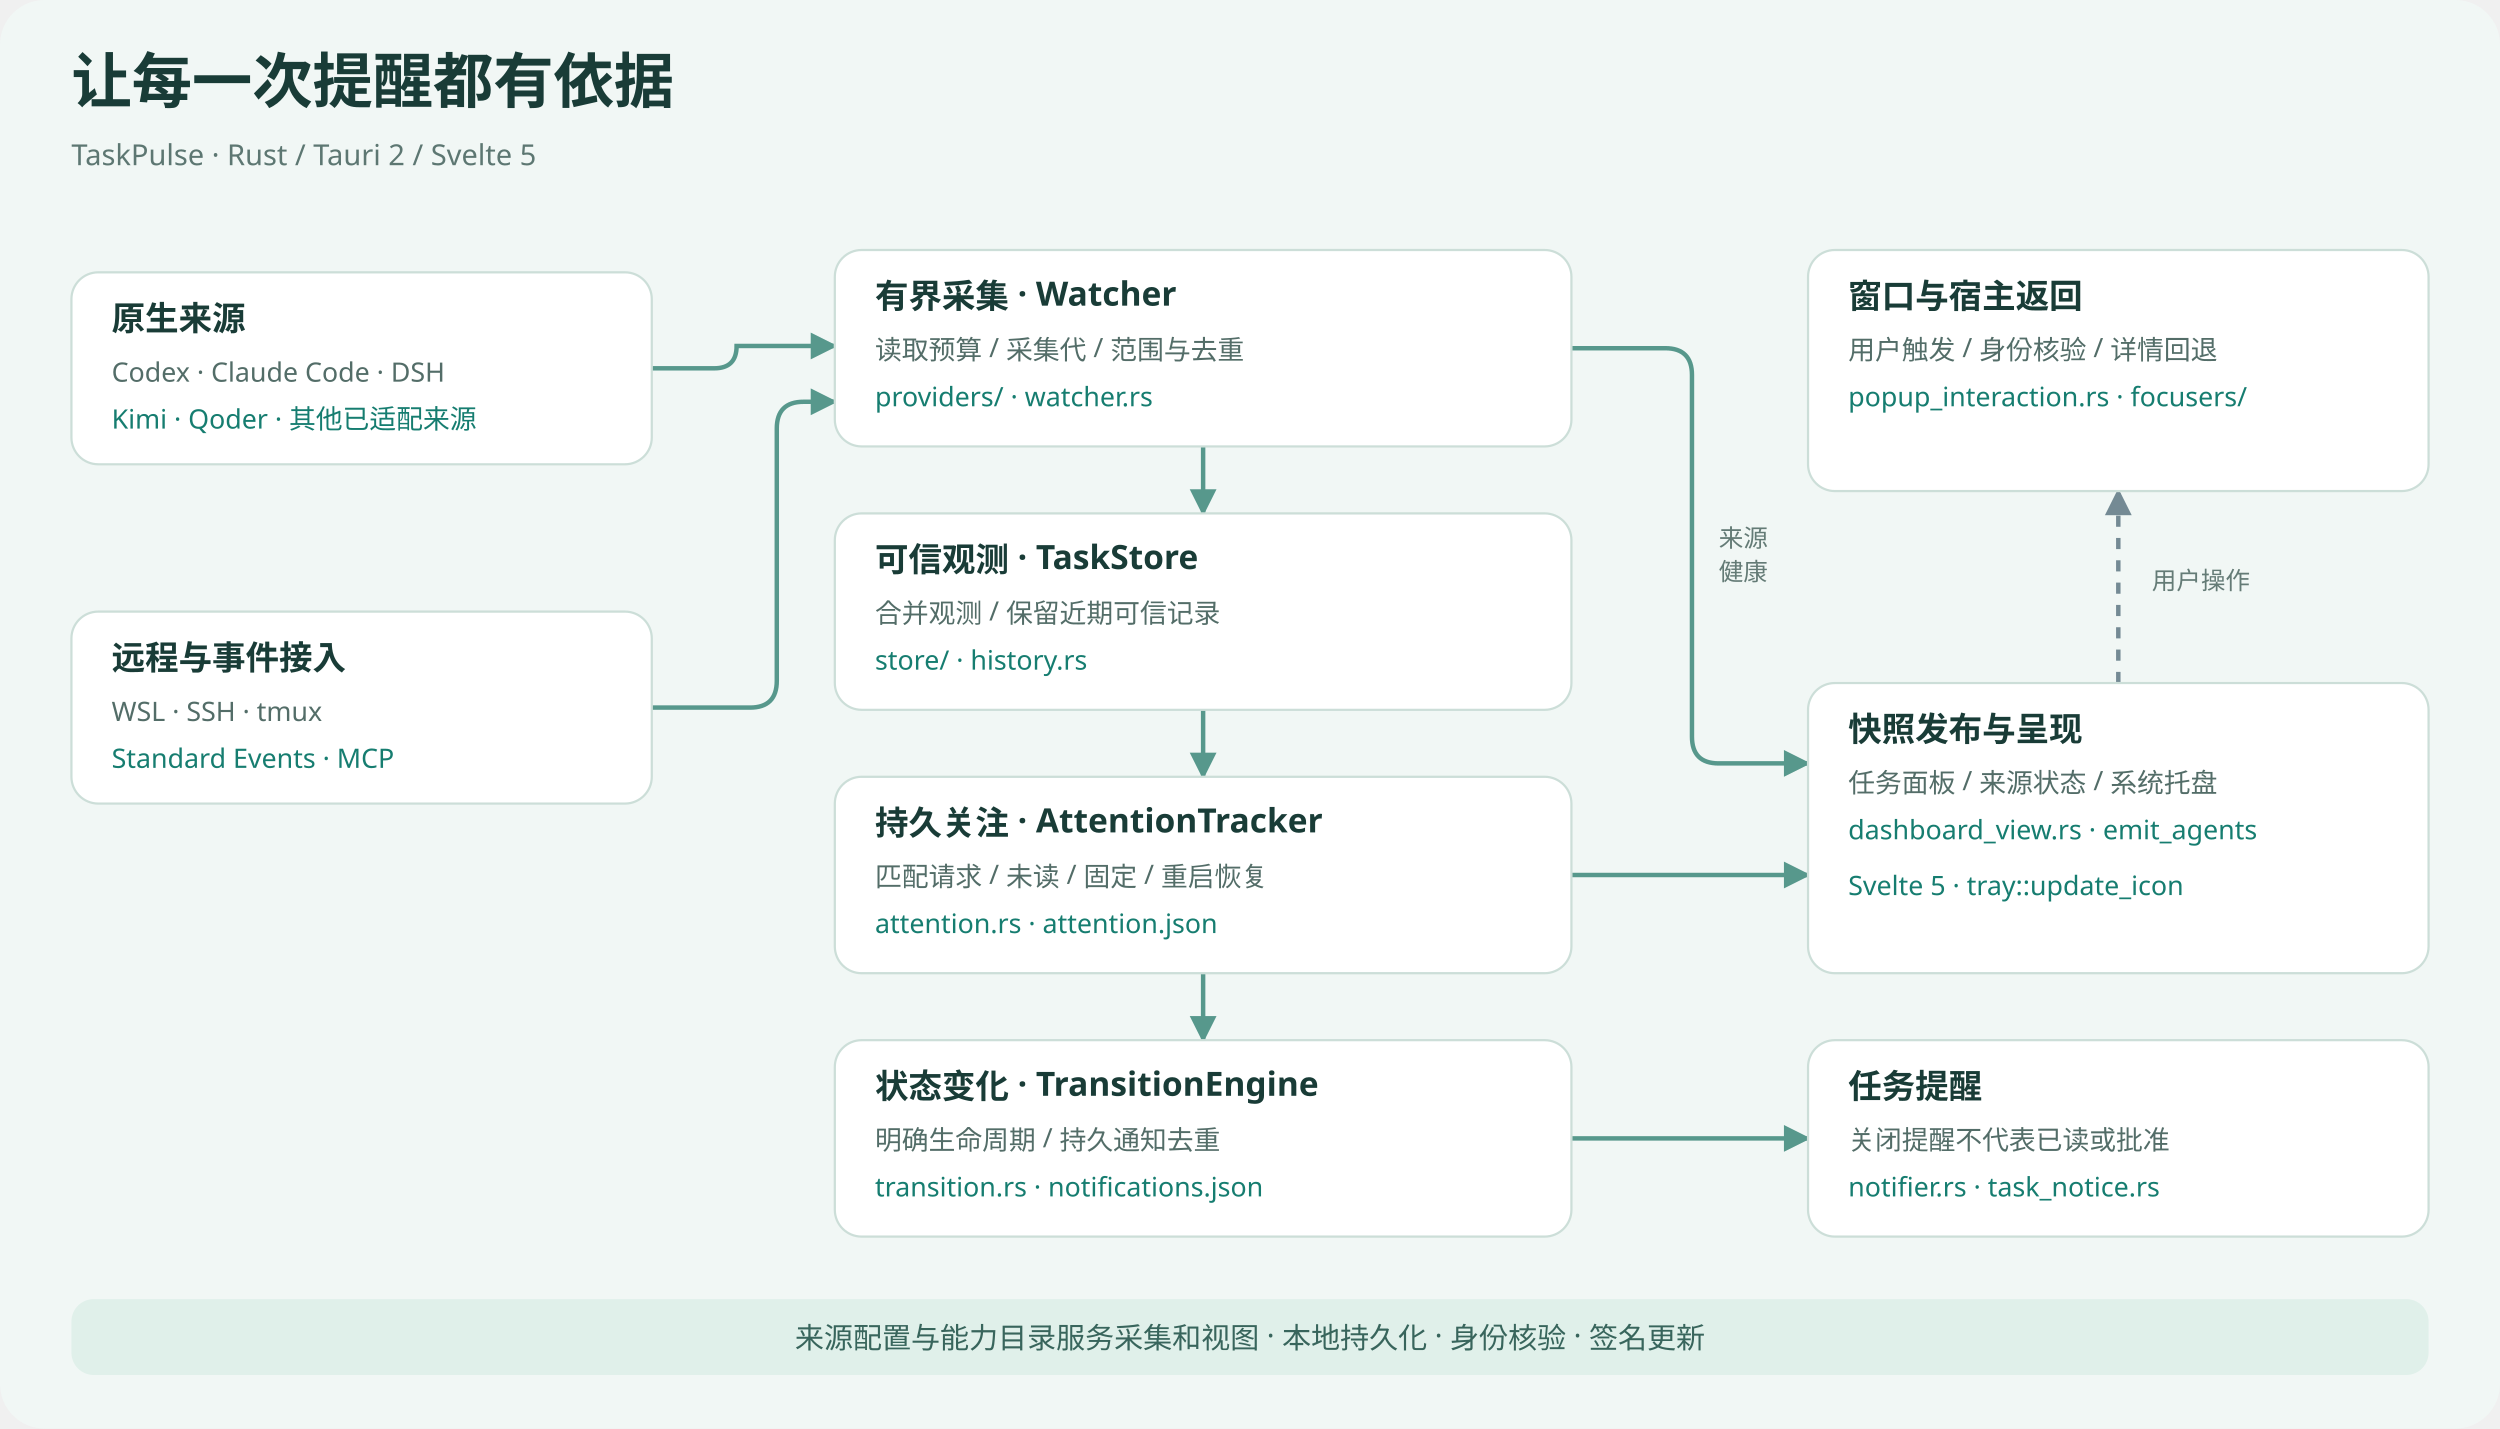
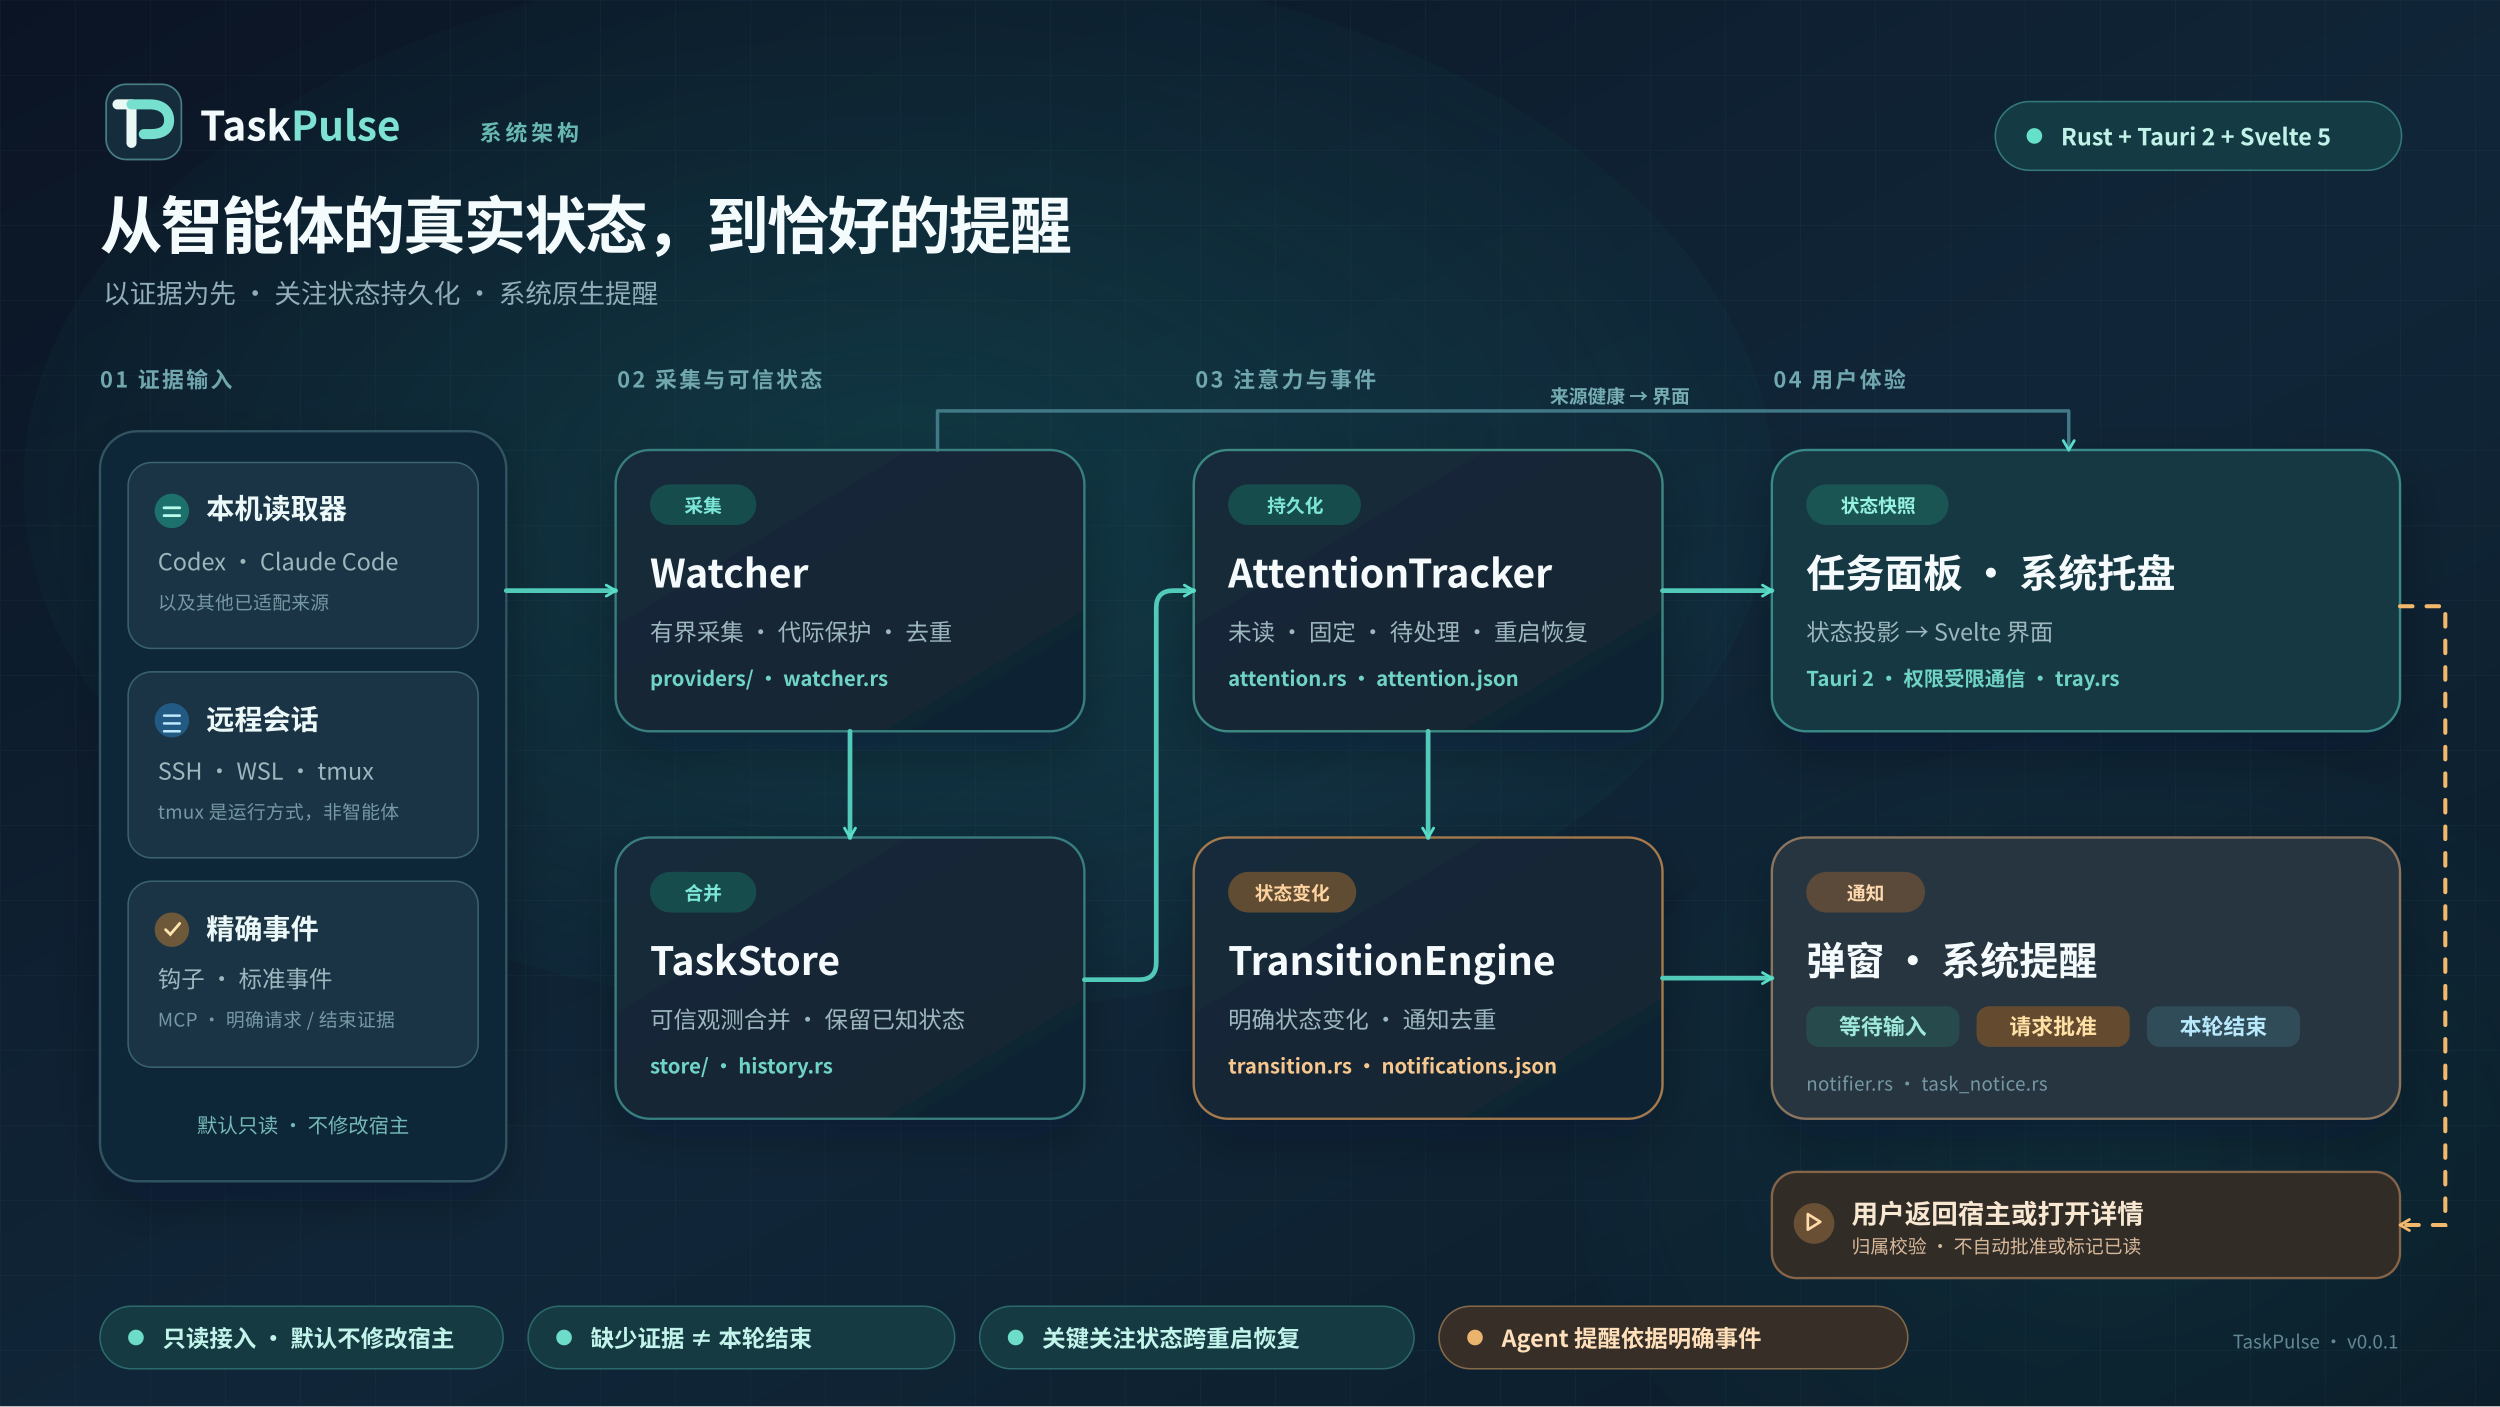
- <svg xmlns="http://www.w3.org/2000/svg" width="1120" height="640" viewBox="0 0 1120 640" role="img" aria-labelledby="title desc">
+ <svg xmlns="http://www.w3.org/2000/svg" xml:lang="zh-CN" width="1600" height="900" viewBox="0 0 1600 900" role="img" aria-labelledby="svg-title svg-desc">
  <defs>
-     <marker id="arrow" viewBox="0 0 10 10" refX="9" refY="5" markerWidth="6" markerHeight="6" orient="auto">
-       <path d="M0 0 10 5 0 10Z" fill="#57988c" />
+     <linearGradient id="background" x1="0" y1="0" x2="1" y2="1">
+       <stop offset="0" stop-color="#0B1424" />
+       <stop offset="0.55" stop-color="#102638" />
+       <stop offset="1" stop-color="#0B1B28" />
+     </linearGradient>
+     <radialGradient id="aura" cx="50%" cy="50%" r="60%">
+       <stop offset="0" stop-color="#188E82" stop-opacity=".23" />
+       <stop offset="1" stop-color="#188E82" stop-opacity="0" />
+     </radialGradient>
+     <linearGradient id="card" x1="0" y1="0" x2="1" y2="1">
+       <stop offset="0" stop-color="#172B3B" />
+       <stop offset="1" stop-color="#102330" />
+     </linearGradient>
+     <linearGradient id="teal" x1="0" y1="0" x2="1" y2="0">
+       <stop offset="0" stop-color="#40C9B2" />
+       <stop offset="1" stop-color="#95E8D8" />
+     </linearGradient>
+     <linearGradient id="gold" x1="0" y1="0" x2="1" y2="1">
+       <stop offset="0" stop-color="#F6C579" />
+       <stop offset="1" stop-color="#F4A862" />
+     </linearGradient>
+     <pattern id="grid" width="48" height="48" patternUnits="userSpaceOnUse">
+       <path d="M48 0H0V48" fill="none" stroke="#6C9FAD" stroke-opacity=".065" stroke-width="1" />
+     </pattern>
+     <filter id="shadow" x="-20%" y="-20%" width="140%" height="150%">
+       <feDropShadow dx="0" dy="12" stdDeviation="16" flood-color="#031019" flood-opacity=".25" />
+     </filter>
+     <marker id="arrow" markerWidth="9" markerHeight="9" refX="7" refY="4.5" orient="auto" markerUnits="userSpaceOnUse">
+       <path d="M1 1 L7 4.5 L1 8" fill="none" stroke="#58DDC8" stroke-width="1.8" stroke-linecap="round" stroke-linejoin="round" />
    </marker>
-     <marker id="action-arrow" viewBox="0 0 10 10" refX="9" refY="5" markerWidth="6" markerHeight="6" orient="auto">
-       <path d="M0 0 10 5 0 10Z" fill="#748a94" />
+     <marker id="arrow-gold" markerWidth="9" markerHeight="9" refX="7" refY="4.5" orient="auto" markerUnits="userSpaceOnUse">
+       <path d="M1 1 L7 4.5 L1 8" fill="none" stroke="#F2B86C" stroke-width="1.8" stroke-linecap="round" stroke-linejoin="round" />
    </marker>
+     <style>
+       text{font-family:'Noto Sans CJK SC','Microsoft YaHei','PingFang SC','Segoe UI',sans-serif}
+       .eyebrow{font-size:14px;font-weight:750;letter-spacing:2.5px;fill:#67B9B1}
+       .h1{font-size:40px;font-weight:740;fill:#F4FBFC;letter-spacing:-1.2px}
+       .sub{font-size:17px;fill:#91ADBA}
+       .stage{font-size:14px;font-weight:750;fill:#71A7AE;letter-spacing:1.5px}
+       .name{font-size:25px;font-weight:720;fill:#F5FBFC}
+       .label{font-size:18px;font-weight:680;fill:#ECF9F8}
+       .detail{font-size:15px;fill:#9DB7BE}
+       .code{font-size:13px;fill:#6FD4C4;font-weight:600}
+       .tiny{font-size:12px;fill:#7598A4;letter-spacing:.2px}
+       .line{fill:none;stroke:#51CAB9;stroke-width:3;stroke-linecap:round;stroke-linejoin:round;marker-end:url(#arrow)}
+       .line-muted{fill:none;stroke:#427987;stroke-width:2.2;stroke-linecap:round;stroke-linejoin:round}
+       .line-user{fill:none;stroke:#F2B86C;stroke-width:2.6;stroke-dasharray:8 9;stroke-linecap:round;marker-end:url(#arrow-gold)}
+     </style>
  </defs>
-   <style>text{font-family:Segoe UI,Microsoft YaHei,sans-serif;fill:#193c37}.title{font-size:27px;font-weight:700}.sub{font-size:13px;fill:#5d7772}.label{font-size:15px;font-weight:600}.detail{font-size:12px;fill:#536d68}.code{font-size:12px;fill:#167d70}.edge{fill:none;stroke:#57988c;stroke-width:2;marker-end:url(#arrow)}.action{fill:none;stroke:#748a94;stroke-width:2;stroke-dasharray:5 5;marker-end:url(#action-arrow)}.note{font-size:11px;fill:#647b76}.foot{font-size:13px;fill:#38655c}</style>
-   <rect width="1120" height="640" rx="20" fill="#f1f7f5" />
-   <text x="32" y="46" class="title">让每一次提醒都有依据</text>
-   <text x="32" y="74" class="sub">TaskPulse · Rust / Tauri 2 / Svelte 5</text>
-   <path class="edge" data-from="native" data-to="watcher" d="M292 165 H320 Q330 165 330 155 H374" />
-   <path class="edge" data-from="remote" data-to="watcher" d="M292 317 H336 Q348 317 348 305 V192 Q348 180 360 180 H374" />
-   <path class="edge" data-from="watcher" data-to="store" d="M539 200 V230" />
-   <path class="edge" data-from="store" data-to="attention" d="M539 318 V348" />
-   <path class="edge" data-from="attention" data-to="transition" d="M539 436 V466" />
-   <path class="edge" data-from="watcher" data-to="presentation" d="M704 156 H746 Q758 156 758 168 V330 Q758 342 770 342 H810" />
-   <path class="edge" data-from="attention" data-to="presentation" d="M704 392 H810" />
-   <path class="edge" data-from="transition" data-to="notices" d="M704 510 H810" />
-   <path class="action" data-from="presentation" data-to="actions" d="M949 306 V220" />
-   <g id="native">
-     <rect x="32" y="122" width="260" height="86" rx="12" fill="white" stroke="#ccded8" />
-     <text x="50" y="148" class="label">原生来源</text>
-     <text x="50" y="171" class="detail">Codex · Claude Code · DSH</text>
-     <text x="50" y="192" class="code">Kimi · Qoder · 其他已适配来源</text>
+   <rect width="1600" height="900" fill="url(#background)" />
+   <rect width="1600" height="900" fill="url(#grid)" />
+   <ellipse cx="575" cy="310" rx="560" ry="340" fill="url(#aura)" />
+   <ellipse cx="1355" cy="740" rx="350" ry="270" fill="url(#aura)" opacity=".45" />
+   <g transform="translate(64 50) scale(.56)">
+     <rect x="7" y="7" width="86" height="86" rx="23" fill="#152C3D" stroke="#467C83" stroke-width="2" />
+     <path d="M20 30 H36 M36 30 V74" fill="none" stroke="#EAF9F6" stroke-width="11.5" stroke-linecap="round" stroke-linejoin="round" />
+     <path d="M36 30 H57 C73 30 79 39 79 48 C79 59 71 64 58 64 H50" fill="none" stroke="#76DFCD" stroke-width="11.5" stroke-linecap="round" stroke-linejoin="round" />
  </g>
-   <g id="remote">
-     <rect x="32" y="274" width="260" height="86" rx="12" fill="white" stroke="#ccded8" />
-     <text x="50" y="300" class="label">远程与事件接入</text>
-     <text x="50" y="323" class="detail">WSL · SSH · tmux</text>
-     <text x="50" y="344" class="code">Standard Events · MCP</text>
+   <text x="128" y="90" font-size="26" font-weight="780" fill="#F2FAFB">Task<tspan fill="#7EE2D2">Pulse</tspan>
+   </text>
+   <text x="307" y="90" class="eyebrow">系统架构</text>
+   <text x="64" y="159" class="h1">从智能体的真实状态，到恰好的提醒</text>
+   <text x="66" y="194" class="sub">以证据为先 · 关注状态持久化 · 系统原生提醒</text>
+   <rect x="1277" y="65" width="260" height="44" rx="22" fill="#143B43" stroke="#33797A" stroke-width="1" />
+   <circle cx="1302" cy="87" r="5" fill="#65E0C9" />
+   <text x="1319" y="93" font-size="15" font-weight="630" fill="#C1F2E9">Rust + Tauri 2 + Svelte 5</text>
+   <text x="64" y="248" class="stage">01  证据输入</text>
+   <text x="395" y="248" class="stage">02  采集与可信状态</text>
+   <text x="765" y="248" class="stage">03  注意力与事件</text>
+   <text x="1135" y="248" class="stage">04  用户体验</text>
+   <rect x="64" y="276" width="260" height="480" rx="24" fill="#112838" stroke="#305362" stroke-width="1.5" filter="url(#shadow)" />
+   <rect x="82" y="296" width="224" height="119" rx="15" fill="#1A3445" stroke="#3A6170" stroke-width="1" />
+   <circle cx="110" cy="327" r="11" fill="#1D716D" />
+   <path d="M105 325h10m-10 5h10" stroke="#B7FBED" stroke-width="1.8" stroke-linecap="round" />
+   <text x="132" y="332" class="label">本机读取器</text>
+   <text x="101" y="365" class="detail">Codex · Claude Code</text>
+   <text x="101" y="390" class="tiny">以及其他已适配来源</text>
+   <rect x="82" y="430" width="224" height="119" rx="15" fill="#1A3445" stroke="#3A6170" stroke-width="1" />
+   <circle cx="110" cy="461" r="11" fill="#235A83" />
+   <path d="M105 458h10m-10 5h10m-10 5h10" stroke="#C0EAFF" stroke-width="1.6" stroke-linecap="round" />
+   <text x="132" y="467" class="label">远程会话</text>
+   <text x="101" y="499" class="detail">SSH · WSL · tmux</text>
+   <text x="101" y="524" class="tiny">tmux 是运行方式，非智能体</text>
+   <rect x="82" y="564" width="224" height="119" rx="15" fill="#1A3445" stroke="#3A6170" stroke-width="1" />
+   <circle cx="110" cy="595" r="11" fill="#6D5839" />
+   <path d="m106 595 3 3 6-7" stroke="#FFE4AD" stroke-width="1.8" fill="none" stroke-linecap="round" />
+   <text x="132" y="601" class="label">精确事件</text>
+   <text x="101" y="632" class="detail">钩子 · 标准事件</text>
+   <text x="101" y="657" class="tiny">MCP · 明确请求 / 结束证据</text>
+   <text x="194" y="725" text-anchor="middle" font-size="13" fill="#74B9B6">默认只读 · 不修改宿主</text>
+   <rect x="394" y="288" width="300" height="180" rx="22" fill="url(#card)" stroke="#397E7E" stroke-width="1.5" filter="url(#shadow)" />
+   <rect x="416" y="310" width="68" height="26" rx="13" fill="#174C4D" />
+   <text x="450" y="328" text-anchor="middle" font-size="12" font-weight="780" fill="#7DE7D7">采集</text>
+   <text x="416" y="376" class="name">Watcher</text>
+   <text x="416" y="410" class="detail">有界采集 · 代际保护 · 去重</text>
+   <text x="416" y="439" class="code">providers/ · watcher.rs</text>
+   <rect x="394" y="536" width="300" height="180" rx="22" fill="url(#card)" stroke="#397E7E" stroke-width="1.5" filter="url(#shadow)" />
+   <rect x="416" y="558" width="68" height="26" rx="13" fill="#174C4D" />
+   <text x="450" y="576" text-anchor="middle" font-size="12" font-weight="780" fill="#7DE7D7">合并</text>
+   <text x="416" y="624" class="name">TaskStore</text>
+   <text x="416" y="658" class="detail">可信观测合并 · 保留已知状态</text>
+   <text x="416" y="687" class="code">store/ · history.rs</text>
+   <rect x="764" y="288" width="300" height="180" rx="22" fill="url(#card)" stroke="#3C8981" stroke-width="1.5" filter="url(#shadow)" />
+   <rect x="786" y="310" width="85" height="26" rx="13" fill="#174C4D" />
+   <text x="829" y="328" text-anchor="middle" font-size="12" font-weight="780" fill="#7DE7D7">持久化</text>
+   <text x="786" y="376" class="name">AttentionTracker</text>
+   <text x="786" y="410" class="detail">未读 · 固定 · 待处理 · 重启恢复</text>
+   <text x="786" y="439" class="code">attention.rs · attention.json</text>
+   <rect x="764" y="536" width="300" height="180" rx="22" fill="url(#card)" stroke="#A67A4D" stroke-width="1.5" filter="url(#shadow)" />
+   <rect x="786" y="558" width="82" height="26" rx="13" fill="#604C32" />
+   <text x="827" y="576" text-anchor="middle" font-size="12" font-weight="780" fill="#FFD3A0">状态变化</text>
+   <text x="786" y="624" class="name">TransitionEngine</text>
+   <text x="786" y="658" class="detail">明确状态变化 · 通知去重</text>
+   <text x="786" y="687" font-size="13" font-weight="600" fill="#F8C78D">transition.rs · notifications.json</text>
+   <rect x="1134" y="288" width="402" height="180" rx="22" fill="#163742" stroke="#388987" stroke-width="1.5" filter="url(#shadow)" />
+   <rect x="1156" y="310" width="91" height="26" rx="13" fill="#1B5553" />
+   <text x="1202" y="328" text-anchor="middle" font-size="12" font-weight="780" fill="#95F2E1">状态快照</text>
+   <text x="1156" y="376" class="name">任务面板 · 系统托盘</text>
+   <text x="1156" y="410" class="detail">状态投影 → Svelte 界面</text>
+   <text x="1156" y="439" class="code">Tauri 2 · 权限受限通信 · tray.rs</text>
+   <rect x="1134" y="536" width="402" height="180" rx="22" fill="#263440" stroke="#8C745E" stroke-width="1.5" filter="url(#shadow)" />
+   <rect x="1156" y="558" width="76" height="26" rx="13" fill="#5B4A39" />
+   <text x="1194" y="576" text-anchor="middle" font-size="12" font-weight="780" fill="#FFD9B0">通知</text>
+   <text x="1156" y="624" class="name">弹窗 · 系统提醒</text>
+   <rect x="1156" y="644" width="98" height="26" rx="8" fill="#274B4D" />
+   <text x="1205" y="662" text-anchor="middle" font-size="14" font-weight="640" fill="#9FE9DB">等待输入</text>
+   <rect x="1265" y="644" width="98" height="26" rx="8" fill="#644B30" />
+   <text x="1314" y="662" text-anchor="middle" font-size="14" font-weight="640" fill="#FFE0A5">请求批准</text>
+   <rect x="1374" y="644" width="98" height="26" rx="8" fill="#314C59" />
+   <text x="1423" y="662" text-anchor="middle" font-size="14" font-weight="640" fill="#B8E8FC">本轮结束</text>
+   <text x="1156" y="698" class="tiny">notifier.rs · task_notice.rs</text>
+   <rect x="1134" y="750" width="402" height="68" rx="16" fill="#322C27" stroke="#866447" stroke-width="1.5" />
+   <circle cx="1161" cy="783" r="13" fill="#695034" />
+   <path d="M1157 777v10m0-10 8 5-8 5" stroke="#FFDBA9" stroke-width="1.7" fill="none" stroke-linecap="round" stroke-linejoin="round" />
+   <text x="1185" y="783" font-size="17" font-weight="700" fill="#F8E8D2">用户返回宿主或打开详情</text>
+   <text x="1185" y="802" font-size="12" fill="#D7B99A">归属校验 · 不自动批准或标记已读</text>
+   <path class="line" d="M324 378 H394" />
+   <path class="line" d="M544 468 V536" />
+   <path class="line" d="M694 627 H729 Q740 627 740 616 V389 Q740 378 751 378 H764" />
+   <path class="line" d="M914 468 V536" />
+   <path class="line" d="M1064 378 H1134" />
+   <path class="line" d="M1064 626 H1134" />
+   <path class="line-muted" marker-end="url(#arrow)" d="M600 288 V263 H1324 V288" />
+   <text x="992" y="258" font-size="12" font-weight="650" fill="#76ADB3">来源健康 → 界面</text>
+   <path class="line-user" d="M1536 388 H1565 V784 H1536" />
+   <g transform="translate(64 836)">
+     <rect width="258" height="40" rx="20" fill="#153A41" stroke="#2C696A" />
+     <circle cx="23" cy="20" r="5" fill="#6DDCC9" />
+     <text x="40" y="26" font-size="15" font-weight="640" fill="#C2F4EB">只读接入 · 默认不修改宿主</text>
  </g>
-   <g id="watcher">
-     <rect x="374" y="112" width="330" height="88" rx="12" fill="white" stroke="#ccded8" />
-     <text x="392" y="138" class="label">有界采集 · Watcher</text>
-     <text x="392" y="161" class="detail">读取预算 / 采集代 / 范围与去重</text>
-     <text x="392" y="182" class="code">providers/ · watcher.rs</text>
+   <g transform="translate(338 836)">
+     <rect width="273" height="40" rx="20" fill="#153A41" stroke="#2C696A" />
+     <circle cx="23" cy="20" r="5" fill="#6DDCC9" />
+     <text x="40" y="26" font-size="15" font-weight="640" fill="#C2F4EB">缺少证据 ≠ 本轮结束</text>
  </g>
-   <g id="store">
-     <rect x="374" y="230" width="330" height="88" rx="12" fill="white" stroke="#ccded8" />
-     <text x="392" y="256" class="label">可信观测 · TaskStore</text>
-     <text x="392" y="279" class="detail">合并观测 / 保留近期可信记录</text>
-     <text x="392" y="300" class="code">store/ · history.rs</text>
+   <g transform="translate(627 836)">
+     <rect width="278" height="40" rx="20" fill="#153A41" stroke="#2C696A" />
+     <circle cx="23" cy="20" r="5" fill="#6DDCC9" />
+     <text x="40" y="26" font-size="15" font-weight="640" fill="#C2F4EB">关键关注状态跨重启恢复</text>
  </g>
-   <g id="attention">
-     <rect x="374" y="348" width="330" height="88" rx="12" fill="white" stroke="#ccded8" />
-     <text x="392" y="374" class="label">持久关注 · AttentionTracker</text>
-     <text x="392" y="397" class="detail">匹配请求 / 未读 / 固定 / 重启恢复</text>
-     <text x="392" y="418" class="code">attention.rs · attention.json</text>
+   <g transform="translate(921 836)">
+     <rect width="300" height="40" rx="20" fill="#362E27" stroke="#846847" />
+     <circle cx="23" cy="20" r="5" fill="#EAB46E" />
+     <text x="40" y="26" font-size="15" font-weight="640" fill="#FFE0BA">Agent 提醒依据明确事件</text>
  </g>
-   <g id="transition">
-     <rect x="374" y="466" width="330" height="88" rx="12" fill="white" stroke="#ccded8" />
-     <text x="392" y="492" class="label">状态变化 · TransitionEngine</text>
-     <text x="392" y="515" class="detail">明确生命周期 / 持久通知去重</text>
-     <text x="392" y="536" class="code">transition.rs · notifications.json</text>
-   </g>
-   <g id="actions">
-     <rect x="810" y="112" width="278" height="108" rx="12" fill="white" stroke="#ccded8" />
-     <text x="828" y="138" class="label">窗口与宿主返回</text>
-     <text x="828" y="161" class="detail">用户触发 / 身份核验 / 详情回退</text>
-     <text x="828" y="182" class="code">popup_interaction.rs · focusers/</text>
-   </g>
-   <g id="presentation">
-     <rect x="810" y="306" width="278" height="130" rx="12" fill="white" stroke="#ccded8" />
-     <text x="828" y="332" class="label">快照发布与呈现</text>
-     <text x="828" y="355" class="detail">任务面板 / 来源状态 / 系统托盘</text>
-     <text x="828" y="376" class="code">dashboard_view.rs · emit_agents</text>
-   </g>
-   <text x="828" y="401" class="code">Svelte 5 · tray::update_icon</text>
-   <g id="notices">
-     <rect x="810" y="466" width="278" height="88" rx="12" fill="white" stroke="#ccded8" />
-     <text x="828" y="492" class="label">任务提醒</text>
-     <text x="828" y="515" class="detail">关闭提醒不代表已读或批准</text>
-     <text x="828" y="536" class="code">notifier.rs · task_notice.rs</text>
-   </g>
-   <text x="964" y="264" class="note">用户操作</text>
-   <text x="770" y="245" class="note">
-     <tspan x="770">来源</tspan>
-     <tspan x="770" dy="15">健康</tspan>
-   </text>
-   <rect x="32" y="582" width="1056" height="34" rx="10" fill="#e0f0ea" />
-   <text x="560" y="604" text-anchor="middle" class="foot">来源配置与能力目录服务采集和视图 · 本地持久化 · 身份核验 · 签名更新</text>
+   <text x="1535" y="863" text-anchor="end" font-size="12" fill="#628897">TaskPulse · v0.0.1</text>
</svg>
